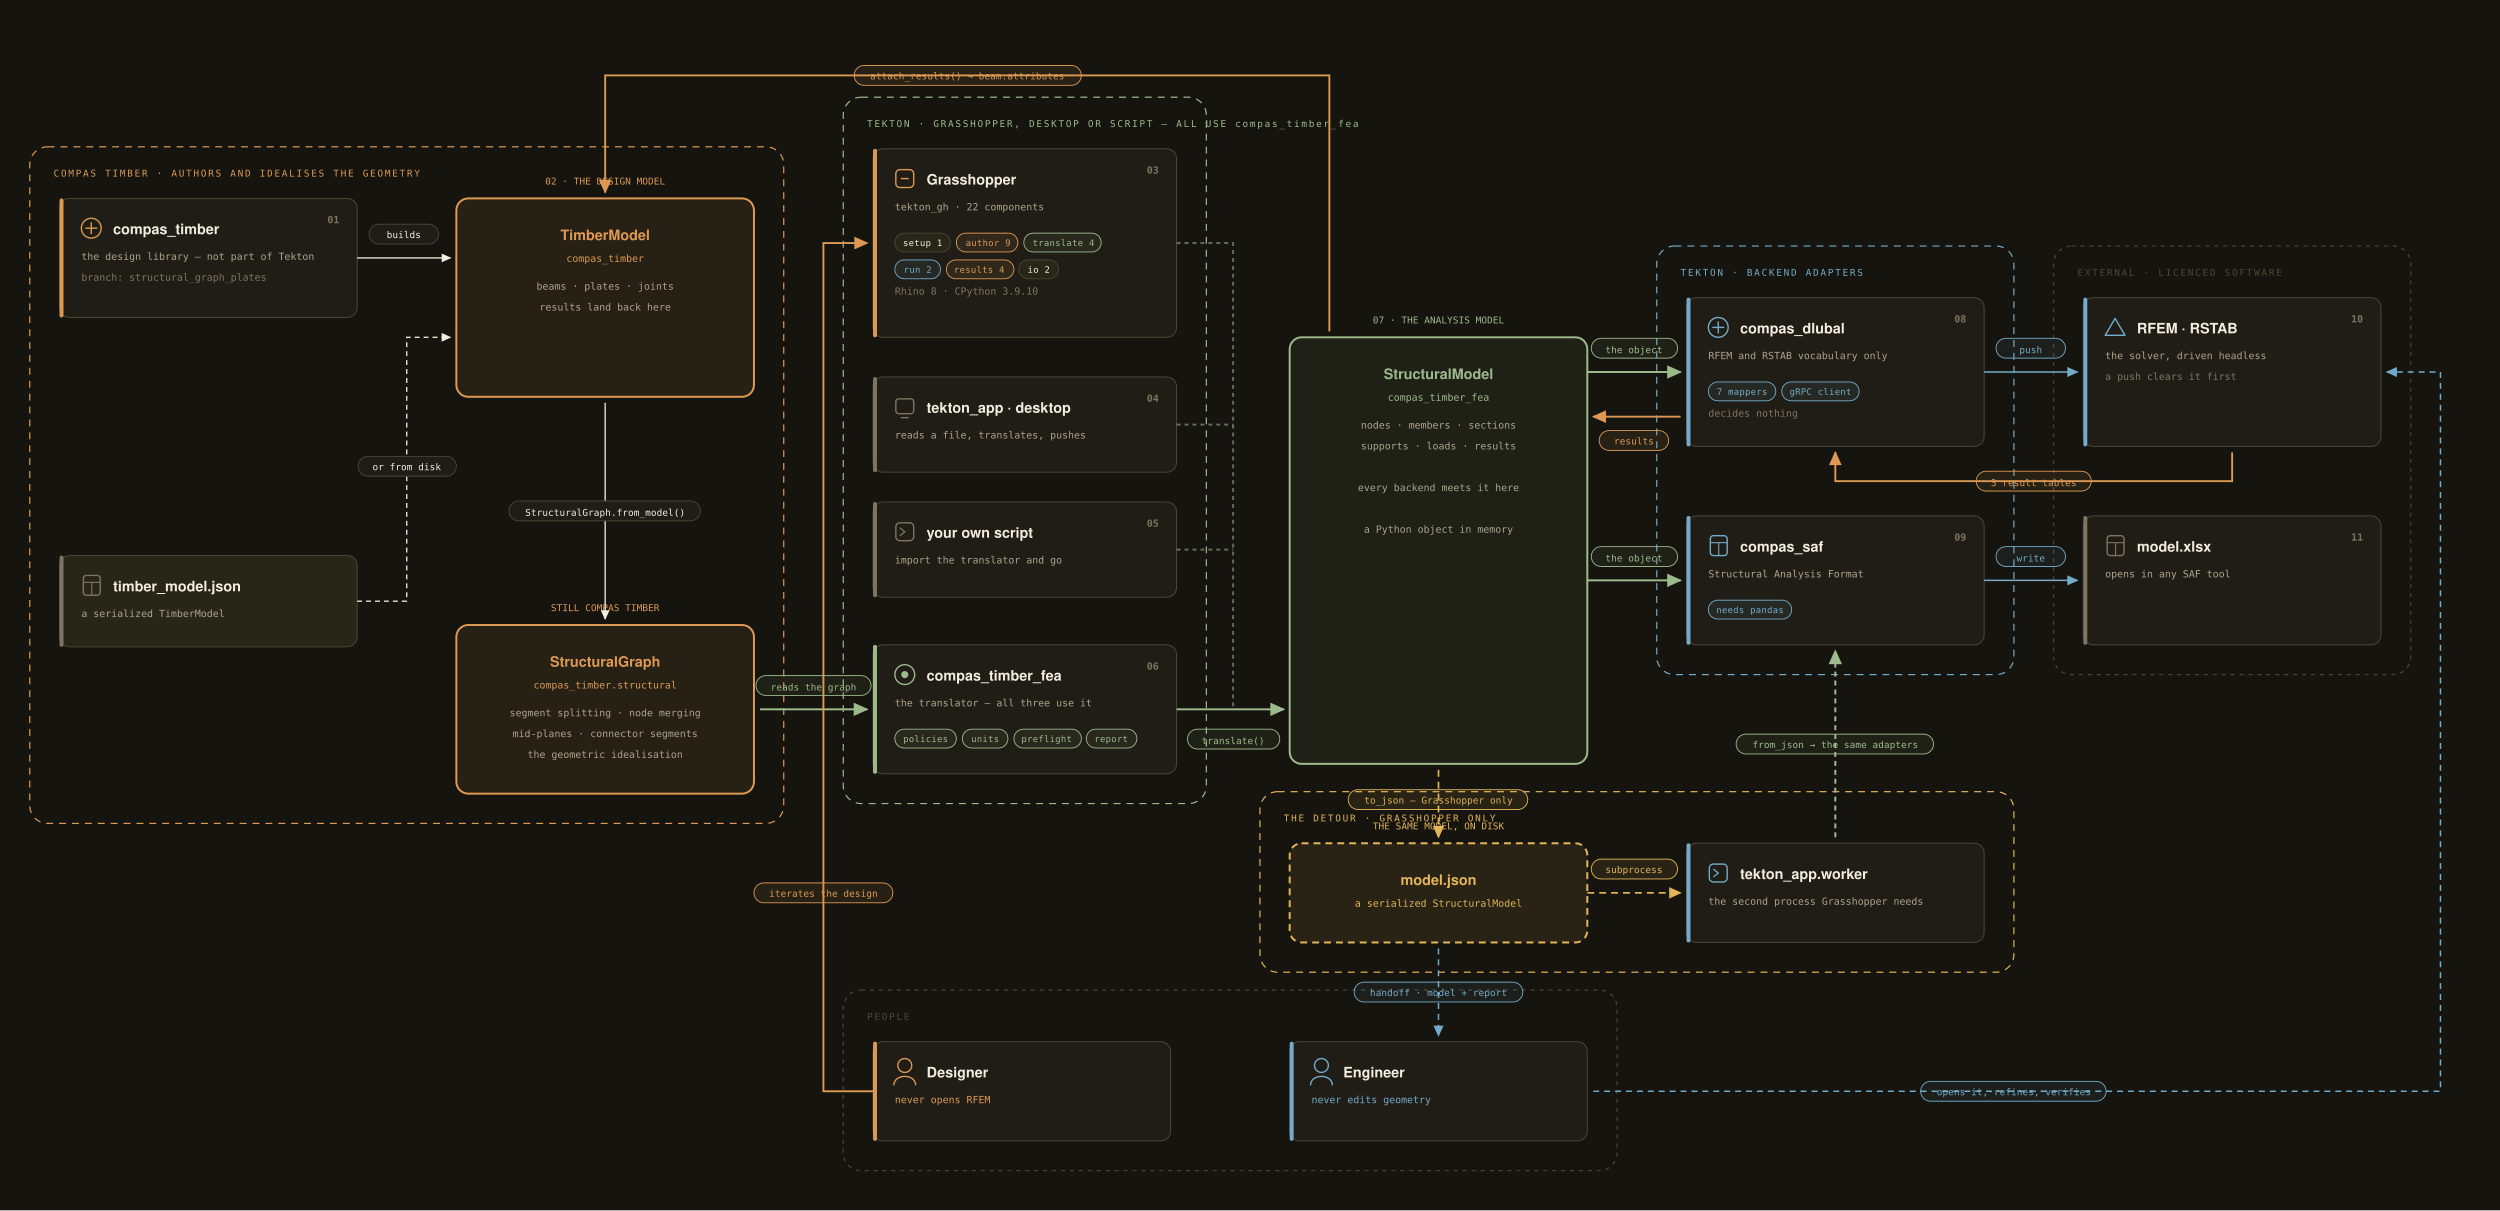
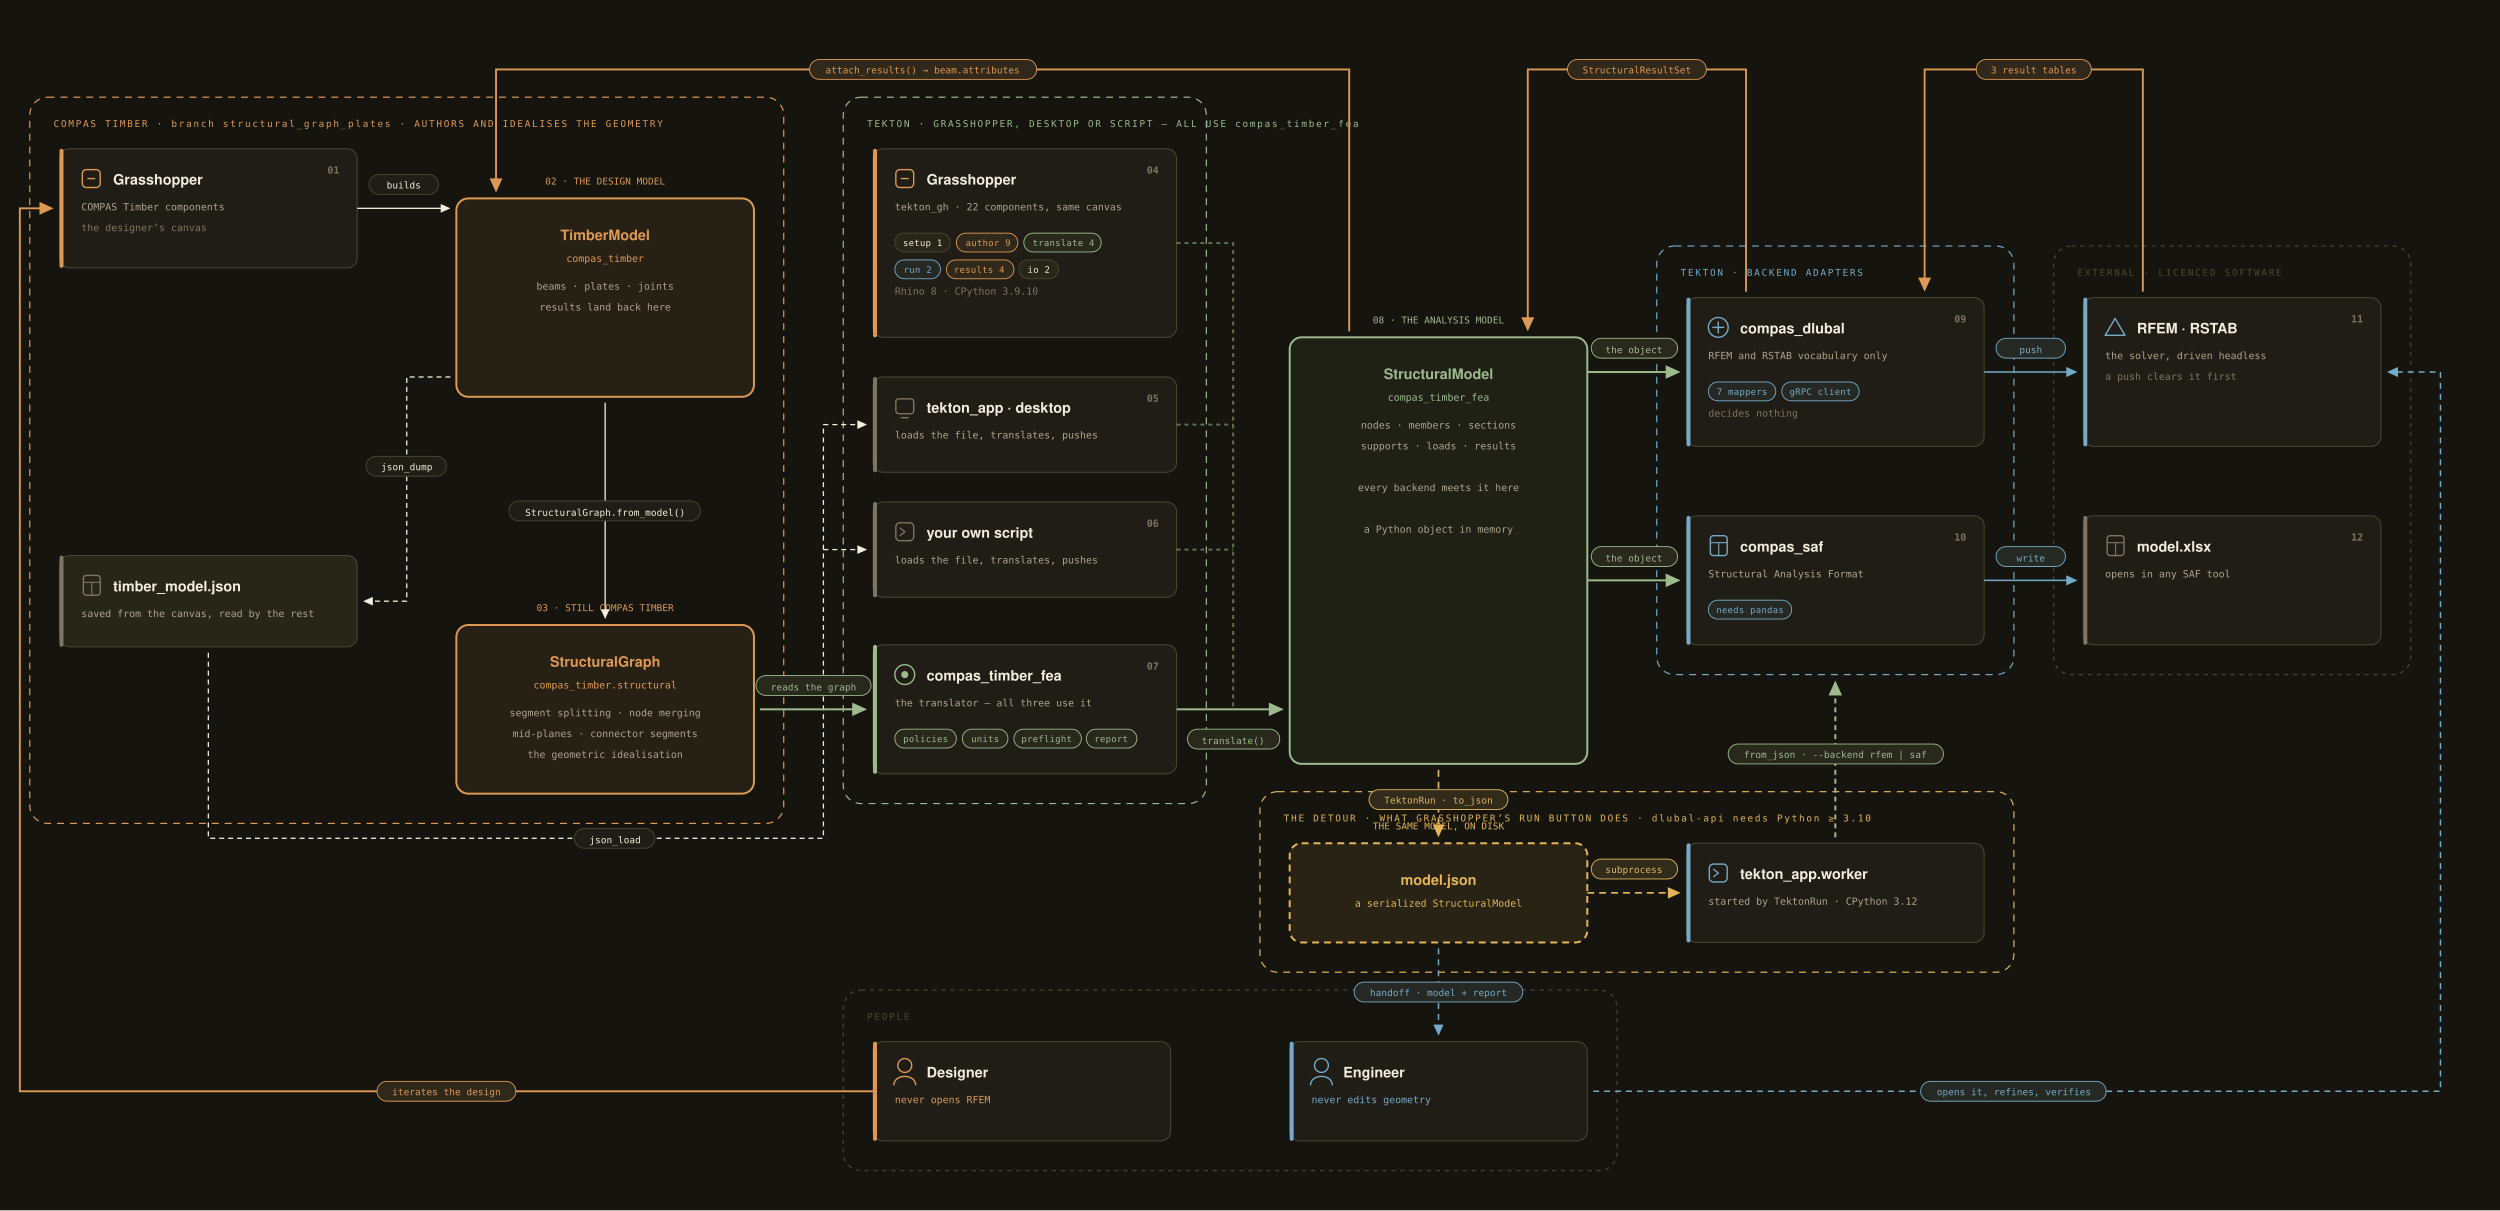
<svg xmlns="http://www.w3.org/2000/svg" viewBox="0 0 2520 1220" role="img" aria-label="Tekton system map. COMPAS Timber authors the TimberModel and builds the StructuralGraph that idealises the geometry; neither is part of Tekton. Tekton reads that graph and translates it into the neutral StructuralModel, driven identically from Grasshopper, the desktop application or a plain script. From there the model object reaches the Dlubal and SAF adapters directly; only Grasshopper serializes it to JSON so a worker subprocess can call the same adapters. Results return to the neutral model and are attached onto the beams." fill="#f2eddf">
-   <defs>
-     <marker id="m-ink" viewBox="0 0 10 9" refX="9" refY="4.5" markerWidth="7.5" markerHeight="7" orient="auto">
-       <path d="M0,0 L10,4.5 L0,9 Z" fill="#f2eddf" />
-     </marker>
-     <marker id="m-tim" viewBox="0 0 10 9" refX="9" refY="4.5" markerWidth="7.5" markerHeight="7" orient="auto">
-       <path d="M0,0 L10,4.5 L0,9 Z" fill="#dd9954" />
-     </marker>
-     <marker id="m-amb" viewBox="0 0 10 9" refX="9" refY="4.5" markerWidth="7.5" markerHeight="7" orient="auto">
-       <path d="M0,0 L10,4.5 L0,9 Z" fill="#e3b458" />
-     </marker>
-     <marker id="m-ste" viewBox="0 0 10 9" refX="9" refY="4.5" markerWidth="7.5" markerHeight="7" orient="auto">
-       <path d="M0,0 L10,4.5 L0,9 Z" fill="#74abca" />
-     </marker>
-     <marker id="m-sag" viewBox="0 0 10 9" refX="9" refY="4.5" markerWidth="7.5" markerHeight="7" orient="auto">
-       <path d="M0,0 L10,4.5 L0,9 Z" fill="#9dba8d" />
-     </marker>
-   </defs>
  <rect x="0" y="0" width="2520" height="1220" fill="#15140e" />
-   <rect x="30" y="148" width="760" height="682" rx="18" fill="none" stroke="#dd9954" stroke-width="1.2" stroke-dasharray="7 6" />
-   <text font-family="IBM Plex Mono, Menlo, monospace" font-size="9.5" letter-spacing="1.7" fill="#dd9954" x="54" y="178">COMPAS TIMBER · AUTHORS AND IDEALISES THE GEOMETRY</text>
+   <rect x="30" y="98" width="760" height="732" rx="18" fill="none" stroke="#dd9954" stroke-width="1.2" stroke-dasharray="7 6" />
+   <text font-family="IBM Plex Mono, Menlo, monospace" font-size="9.5" letter-spacing="1.7" fill="#dd9954" x="54" y="128">COMPAS TIMBER · branch structural_graph_plates · AUTHORS AND IDEALISES THE GEOMETRY</text>
  <rect x="850" y="98" width="366" height="712" rx="18" fill="none" stroke="#9dba8d" stroke-width="1.2" stroke-dasharray="7 6" />
  <text font-family="IBM Plex Mono, Menlo, monospace" font-size="9.5" letter-spacing="1.7" fill="#9dba8d" x="874" y="128">TEKTON · GRASSHOPPER, DESKTOP OR SCRIPT — ALL USE compas_timber_fea</text>
  <rect x="1670" y="248" width="360" height="432" rx="18" fill="none" stroke="#74abca" stroke-width="1.2" stroke-dasharray="7 6" />
  <text font-family="IBM Plex Mono, Menlo, monospace" font-size="9.5" letter-spacing="1.7" fill="#74abca" x="1694" y="278">TEKTON · BACKEND ADAPTERS</text>
  <rect x="1270" y="798" width="760" height="182" rx="18" fill="none" stroke="#e3b458" stroke-width="1.2" stroke-dasharray="7 6" />
-   <text font-family="IBM Plex Mono, Menlo, monospace" font-size="9.5" letter-spacing="1.7" fill="#e3b458" x="1294" y="828">THE DETOUR · GRASSHOPPER ONLY</text>
+   <text font-family="IBM Plex Mono, Menlo, monospace" font-size="9.5" letter-spacing="1.7" fill="#e3b458" x="1294" y="828">THE DETOUR · WHAT GRASSHOPPER’S RUN BUTTON DOES · dlubal-api needs Python ≥ 3.10</text>
  <rect x="2070" y="248" width="360" height="432" rx="18" fill="none" stroke="#4b4634" stroke-width="1.2" stroke-dasharray="4 5" />
  <text font-family="IBM Plex Mono, Menlo, monospace" font-size="9.5" letter-spacing="1.7" fill="#4b4634" x="2094" y="278">EXTERNAL · LICENCED SOFTWARE</text>
  <rect x="850" y="998" width="780" height="182" rx="18" fill="none" stroke="#4b4634" stroke-width="1.2" stroke-dasharray="4 5" />
  <text font-family="IBM Plex Mono, Menlo, monospace" font-size="9.5" letter-spacing="1.7" fill="#4b4634" x="874" y="1028">PEOPLE</text>
  <g>
    <rect x="460" y="200" width="300" height="200" rx="12" fill="#dd995418" stroke="#dd9954" stroke-width="2" />
    <text font-family="IBM Plex Mono, Menlo, monospace" font-size="9.5" letter-spacing=".04" x="610" y="186" text-anchor="middle" fill="#dd9954">02 · THE DESIGN MODEL</text>
    <text font-family="Public Sans, Helvetica, Arial, sans-serif" font-size="14.5" font-weight="700" x="610" y="242" text-anchor="middle" fill="#dd9954">TimberModel</text>
    <text font-family="IBM Plex Mono, Menlo, monospace" font-size="10" fill="#dd9954" x="610" y="264" text-anchor="middle">compas_timber</text>
    <text font-family="IBM Plex Mono, Menlo, monospace" font-size="10" fill="#ada48d" x="610" y="292" text-anchor="middle">beams · plates · joints</text>
    <text font-family="IBM Plex Mono, Menlo, monospace" font-size="10" fill="#ada48d" x="610" y="313" text-anchor="middle">results land back here</text>
  </g>
  <g>
    <rect x="460" y="630" width="300" height="170" rx="12" fill="#dd995418" stroke="#dd9954" stroke-width="2" />
-     <text font-family="IBM Plex Mono, Menlo, monospace" font-size="9.5" letter-spacing=".04" x="610" y="616" text-anchor="middle" fill="#dd9954">STILL COMPAS TIMBER</text>
+     <text font-family="IBM Plex Mono, Menlo, monospace" font-size="9.5" letter-spacing=".04" x="610" y="616" text-anchor="middle" fill="#dd9954">03 · STILL COMPAS TIMBER</text>
    <text font-family="Public Sans, Helvetica, Arial, sans-serif" font-size="14.5" font-weight="700" x="610" y="672" text-anchor="middle" fill="#dd9954">StructuralGraph</text>
    <text font-family="IBM Plex Mono, Menlo, monospace" font-size="10" fill="#dd9954" x="610" y="694" text-anchor="middle">compas_timber.structural</text>
    <text font-family="IBM Plex Mono, Menlo, monospace" font-size="10" fill="#ada48d" x="610" y="722" text-anchor="middle">segment splitting · node merging</text>
    <text font-family="IBM Plex Mono, Menlo, monospace" font-size="10" fill="#ada48d" x="610" y="743" text-anchor="middle">mid-planes · connector segments</text>
    <text font-family="IBM Plex Mono, Menlo, monospace" font-size="10" fill="#ada48d" x="610" y="764" text-anchor="middle">the geometric idealisation</text>
  </g>
  <g>
    <rect x="1300" y="340" width="300" height="430" rx="12" fill="#9dba8d12" stroke="#9dba8d" stroke-width="2" />
-     <text font-family="IBM Plex Mono, Menlo, monospace" font-size="9.5" letter-spacing=".04" x="1450" y="326" text-anchor="middle" fill="#9dba8d">07 · THE ANALYSIS MODEL</text>
+     <text font-family="IBM Plex Mono, Menlo, monospace" font-size="9.5" letter-spacing=".04" x="1450" y="326" text-anchor="middle" fill="#9dba8d">08 · THE ANALYSIS MODEL</text>
    <text font-family="Public Sans, Helvetica, Arial, sans-serif" font-size="14.5" font-weight="700" x="1450" y="382" text-anchor="middle" fill="#9dba8d">StructuralModel</text>
    <text font-family="IBM Plex Mono, Menlo, monospace" font-size="10" fill="#9dba8d" x="1450" y="404" text-anchor="middle">compas_timber_fea</text>
    <text font-family="IBM Plex Mono, Menlo, monospace" font-size="10" fill="#ada48d" x="1450" y="432" text-anchor="middle">nodes · members · sections</text>
    <text font-family="IBM Plex Mono, Menlo, monospace" font-size="10" fill="#ada48d" x="1450" y="453" text-anchor="middle">supports · loads · results</text>
    <text font-family="IBM Plex Mono, Menlo, monospace" font-size="10" fill="#ada48d" x="1450" y="474" text-anchor="middle" />
    <text font-family="IBM Plex Mono, Menlo, monospace" font-size="10" fill="#ada48d" x="1450" y="495" text-anchor="middle">every backend meets it here</text>
    <text font-family="IBM Plex Mono, Menlo, monospace" font-size="10" fill="#ada48d" x="1450" y="516" text-anchor="middle" />
    <text font-family="IBM Plex Mono, Menlo, monospace" font-size="10" fill="#ada48d" x="1450" y="537" text-anchor="middle">a Python object in memory</text>
  </g>
  <g>
    <rect x="1300" y="850" width="300" height="100" rx="12" fill="#e3b45818" stroke="#e3b458" stroke-width="2" stroke-dasharray="7 5" />
    <text font-family="IBM Plex Mono, Menlo, monospace" font-size="9.5" letter-spacing=".04" x="1450" y="836" text-anchor="middle" fill="#e3b458">THE SAME MODEL, ON DISK</text>
    <text font-family="Public Sans, Helvetica, Arial, sans-serif" font-size="14.5" font-weight="700" x="1450" y="892" text-anchor="middle" fill="#e3b458">model.json</text>
    <text font-family="IBM Plex Mono, Menlo, monospace" font-size="10" fill="#e3b458" x="1450" y="914" text-anchor="middle">a serialized StructuralModel</text>
  </g>
  <g>
-     <rect x="60" y="200" width="300" height="120" rx="10" fill="#1f1d16" stroke="#4b4634" stroke-width="1" />
-     <rect x="60" y="200" width="4" height="120" rx="2" fill="#dd9954" />
-     <circle cx="92" cy="230" r="10" fill="none" stroke="#dd9954" stroke-width="1.4" />
-     <path d="M86 230 L98 230 M92 224 L92 236" stroke="#dd9954" stroke-width="1.4" />
-     <text font-family="Public Sans, Helvetica, Arial, sans-serif" font-size="14.5" font-weight="700" x="114" y="236">compas_timber</text>
-     <text font-family="IBM Plex Mono, Menlo, monospace" font-size="10" font-weight="600" fill="#7d7561" x="342" y="225" text-anchor="end">01</text>
-     <text font-family="IBM Plex Mono, Menlo, monospace" font-size="10" fill="#ada48d" x="82" y="262">the design library — not part of Tekton</text>
-     <text font-family="IBM Plex Mono, Menlo, monospace" font-size="10" fill="#7d7561" x="82" y="283">branch: structural_graph_plates</text>
+     <rect x="60" y="150" width="300" height="120" rx="10" fill="#1f1d16" stroke="#4b4634" stroke-width="1" />
+     <rect x="60" y="150" width="4" height="120" rx="2" fill="#dd9954" />
+     <rect x="83" y="171" width="18" height="18" rx="4" fill="none" stroke="#dd9954" stroke-width="1.4" />
+     <path d="M88 180 L96 180" stroke="#dd9954" stroke-width="1.4" />
+     <text font-family="Public Sans, Helvetica, Arial, sans-serif" font-size="14.5" font-weight="700" x="114" y="186">Grasshopper</text>
+     <text font-family="IBM Plex Mono, Menlo, monospace" font-size="10" font-weight="600" fill="#7d7561" x="342" y="175" text-anchor="end">01</text>
+     <text font-family="IBM Plex Mono, Menlo, monospace" font-size="10" fill="#ada48d" x="82" y="212">COMPAS Timber components</text>
+     <text font-family="IBM Plex Mono, Menlo, monospace" font-size="10" fill="#7d7561" x="82" y="233">the designer’s canvas</text>
  </g>
  <g>
    <rect x="60" y="560" width="300" height="92" rx="10" fill="#282619" stroke="#4b4634" stroke-width="1" />
    <rect x="60" y="560" width="4" height="92" rx="2" fill="#7d7561" />
    <rect x="84" y="580" width="17" height="20" rx="3" fill="none" stroke="#7d7561" stroke-width="1.4" />
    <path d="M84 587 L101 587 M92.5 587 L92.5 600" stroke="#7d7561" stroke-width="1.1" />
    <text font-family="Public Sans, Helvetica, Arial, sans-serif" font-size="14.5" font-weight="700" x="114" y="596">timber_model.json</text>
-     <text font-family="IBM Plex Mono, Menlo, monospace" font-size="10" fill="#ada48d" x="82" y="622">a serialized TimberModel</text>
+     <text font-family="IBM Plex Mono, Menlo, monospace" font-size="10" fill="#ada48d" x="82" y="622">saved from the canvas, read by the rest</text>
  </g>
  <g>
    <rect x="880" y="150" width="306" height="190" rx="10" fill="#1f1d16" stroke="#4b4634" stroke-width="1" />
    <rect x="880" y="150" width="4" height="190" rx="2" fill="#dd9954" />
    <rect x="903" y="171" width="18" height="18" rx="4" fill="none" stroke="#dd9954" stroke-width="1.4" />
    <path d="M908 180 L916 180" stroke="#dd9954" stroke-width="1.4" />
    <text font-family="Public Sans, Helvetica, Arial, sans-serif" font-size="14.5" font-weight="700" x="934" y="186">Grasshopper</text>
-     <text font-family="IBM Plex Mono, Menlo, monospace" font-size="10" font-weight="600" fill="#7d7561" x="1168" y="175" text-anchor="end">03</text>
-     <text font-family="IBM Plex Mono, Menlo, monospace" font-size="10" fill="#ada48d" x="902" y="212">tekton_gh · 22 components</text>
+     <text font-family="IBM Plex Mono, Menlo, monospace" font-size="10" font-weight="600" fill="#7d7561" x="1168" y="175" text-anchor="end">04</text>
+     <text font-family="IBM Plex Mono, Menlo, monospace" font-size="10" fill="#ada48d" x="902" y="212">tekton_gh · 22 components, same canvas</text>
+     <rect x="902" y="235" width="56" height="19" rx="9.5" fill="#1f1d16" />
    <rect x="902" y="235" width="56" height="19" rx="9.5" fill="#282619" stroke="#4b4634" stroke-width=".9" />
    <text font-family="IBM Plex Mono, Menlo, monospace" font-size="9" letter-spacing=".27" x="930" y="248" text-anchor="middle" fill="#f2eddf">setup 1</text>
+     <rect x="964" y="235" width="62" height="19" rx="9.5" fill="#1f1d16" />
    <rect x="964" y="235" width="62" height="19" rx="9.5" fill="#dd995418" stroke="#dd9954" stroke-width=".9" />
    <text font-family="IBM Plex Mono, Menlo, monospace" font-size="9" letter-spacing=".27" x="996" y="248" text-anchor="middle" fill="#dd9954">author 9</text>
+     <rect x="1032" y="235" width="78" height="19" rx="9.5" fill="#1f1d16" />
    <rect x="1032" y="235" width="78" height="19" rx="9.5" fill="#9dba8d12" stroke="#9dba8d" stroke-width=".9" />
    <text font-family="IBM Plex Mono, Menlo, monospace" font-size="9" letter-spacing=".27" x="1072" y="248" text-anchor="middle" fill="#9dba8d">translate 4</text>
+     <rect x="902" y="262" width="46" height="19" rx="9.5" fill="#1f1d16" />
    <rect x="902" y="262" width="46" height="19" rx="9.5" fill="#74abca14" stroke="#74abca" stroke-width=".9" />
    <text font-family="IBM Plex Mono, Menlo, monospace" font-size="9" letter-spacing=".27" x="925" y="275" text-anchor="middle" fill="#74abca">run 2</text>
+     <rect x="954" y="262" width="68" height="19" rx="9.5" fill="#1f1d16" />
    <rect x="954" y="262" width="68" height="19" rx="9.5" fill="#dd995418" stroke="#dd9954" stroke-width=".9" />
    <text font-family="IBM Plex Mono, Menlo, monospace" font-size="9" letter-spacing=".27" x="987" y="275" text-anchor="middle" fill="#dd9954">results 4</text>
+     <rect x="1027" y="262" width="40" height="19" rx="9.5" fill="#1f1d16" />
    <rect x="1027" y="262" width="40" height="19" rx="9.5" fill="#282619" stroke="#4b4634" stroke-width=".9" />
    <text font-family="IBM Plex Mono, Menlo, monospace" font-size="9" letter-spacing=".27" x="1047" y="275" text-anchor="middle" fill="#f2eddf">io 2</text>
    <text font-family="IBM Plex Mono, Menlo, monospace" font-size="10" fill="#7d7561" x="902" y="297">Rhino 8 · CPython 3.9.10</text>
  </g>
  <g>
    <rect x="880" y="380" width="306" height="96" rx="10" fill="#1f1d16" stroke="#4b4634" stroke-width="1" />
    <rect x="880" y="380" width="4" height="96" rx="2" fill="#7d7561" />
    <rect x="903" y="402" width="18" height="15" rx="3" fill="none" stroke="#7d7561" stroke-width="1.4" />
    <path d="M908 421 L916 421" stroke="#7d7561" stroke-width="1.4" />
    <text font-family="Public Sans, Helvetica, Arial, sans-serif" font-size="14.5" font-weight="700" x="934" y="416">tekton_app · desktop</text>
-     <text font-family="IBM Plex Mono, Menlo, monospace" font-size="10" font-weight="600" fill="#7d7561" x="1168" y="405" text-anchor="end">04</text>
-     <text font-family="IBM Plex Mono, Menlo, monospace" font-size="10" fill="#ada48d" x="902" y="442">reads a file, translates, pushes</text>
+     <text font-family="IBM Plex Mono, Menlo, monospace" font-size="10" font-weight="600" fill="#7d7561" x="1168" y="405" text-anchor="end">05</text>
+     <text font-family="IBM Plex Mono, Menlo, monospace" font-size="10" fill="#ada48d" x="902" y="442">loads the file, translates, pushes</text>
  </g>
  <g>
    <rect x="880" y="506" width="306" height="96" rx="10" fill="#1f1d16" stroke="#4b4634" stroke-width="1" />
    <rect x="880" y="506" width="4" height="96" rx="2" fill="#7d7561" />
    <rect x="903" y="527" width="18" height="18" rx="4" fill="none" stroke="#7d7561" stroke-width="1.4" />
    <path d="M907 532 L912 536 L907 540" fill="none" stroke="#7d7561" stroke-width="1.3" />
    <text font-family="Public Sans, Helvetica, Arial, sans-serif" font-size="14.5" font-weight="700" x="934" y="542">your own script</text>
-     <text font-family="IBM Plex Mono, Menlo, monospace" font-size="10" font-weight="600" fill="#7d7561" x="1168" y="531" text-anchor="end">05</text>
-     <text font-family="IBM Plex Mono, Menlo, monospace" font-size="10" fill="#ada48d" x="902" y="568">import the translator and go</text>
+     <text font-family="IBM Plex Mono, Menlo, monospace" font-size="10" font-weight="600" fill="#7d7561" x="1168" y="531" text-anchor="end">06</text>
+     <text font-family="IBM Plex Mono, Menlo, monospace" font-size="10" fill="#ada48d" x="902" y="568">loads the file, translates, pushes</text>
  </g>
  <g>
    <rect x="880" y="650" width="306" height="130" rx="10" fill="#1f1d16" stroke="#4b4634" stroke-width="1" />
    <rect x="880" y="650" width="4" height="130" rx="2" fill="#9dba8d" />
    <circle cx="912" cy="680" r="10" fill="none" stroke="#9dba8d" stroke-width="1.4" />
    <circle cx="912" cy="680" r="3.6" fill="#9dba8d" />
    <text font-family="Public Sans, Helvetica, Arial, sans-serif" font-size="14.5" font-weight="700" x="934" y="686">compas_timber_fea</text>
-     <text font-family="IBM Plex Mono, Menlo, monospace" font-size="10" font-weight="600" fill="#7d7561" x="1168" y="675" text-anchor="end">06</text>
+     <text font-family="IBM Plex Mono, Menlo, monospace" font-size="10" font-weight="600" fill="#7d7561" x="1168" y="675" text-anchor="end">07</text>
    <text font-family="IBM Plex Mono, Menlo, monospace" font-size="10" fill="#ada48d" x="902" y="712">the translator — all three use it</text>
+     <rect x="902" y="735" width="62" height="19" rx="9.5" fill="#1f1d16" />
    <rect x="902" y="735" width="62" height="19" rx="9.5" fill="#9dba8d12" stroke="#9dba8d" stroke-width=".9" />
    <text font-family="IBM Plex Mono, Menlo, monospace" font-size="9" letter-spacing=".27" x="933" y="748" text-anchor="middle" fill="#9dba8d">policies</text>
+     <rect x="970" y="735" width="46" height="19" rx="9.5" fill="#1f1d16" />
    <rect x="970" y="735" width="46" height="19" rx="9.5" fill="#9dba8d12" stroke="#9dba8d" stroke-width=".9" />
    <text font-family="IBM Plex Mono, Menlo, monospace" font-size="9" letter-spacing=".27" x="993" y="748" text-anchor="middle" fill="#9dba8d">units</text>
+     <rect x="1022" y="735" width="68" height="19" rx="9.5" fill="#1f1d16" />
    <rect x="1022" y="735" width="68" height="19" rx="9.5" fill="#9dba8d12" stroke="#9dba8d" stroke-width=".9" />
    <text font-family="IBM Plex Mono, Menlo, monospace" font-size="9" letter-spacing=".27" x="1055" y="748" text-anchor="middle" fill="#9dba8d">preflight</text>
+     <rect x="1095" y="735" width="51" height="19" rx="9.5" fill="#1f1d16" />
    <rect x="1095" y="735" width="51" height="19" rx="9.5" fill="#9dba8d12" stroke="#9dba8d" stroke-width=".9" />
    <text font-family="IBM Plex Mono, Menlo, monospace" font-size="9" letter-spacing=".27" x="1120" y="748" text-anchor="middle" fill="#9dba8d">report</text>
  </g>
  <g>
    <rect x="1700" y="300" width="300" height="150" rx="10" fill="#1f1d16" stroke="#4b4634" stroke-width="1" />
    <rect x="1700" y="300" width="4" height="150" rx="2" fill="#74abca" />
    <circle cx="1732" cy="330" r="10" fill="none" stroke="#74abca" stroke-width="1.4" />
    <path d="M1726 330 L1738 330 M1732 324 L1732 336" stroke="#74abca" stroke-width="1.4" />
    <text font-family="Public Sans, Helvetica, Arial, sans-serif" font-size="14.5" font-weight="700" x="1754" y="336">compas_dlubal</text>
-     <text font-family="IBM Plex Mono, Menlo, monospace" font-size="10" font-weight="600" fill="#7d7561" x="1982" y="325" text-anchor="end">08</text>
+     <text font-family="IBM Plex Mono, Menlo, monospace" font-size="10" font-weight="600" fill="#7d7561" x="1982" y="325" text-anchor="end">09</text>
    <text font-family="IBM Plex Mono, Menlo, monospace" font-size="10" fill="#ada48d" x="1722" y="362">RFEM and RSTAB vocabulary only</text>
+     <rect x="1722" y="385" width="68" height="19" rx="9.5" fill="#1f1d16" />
    <rect x="1722" y="385" width="68" height="19" rx="9.5" fill="#74abca14" stroke="#74abca" stroke-width=".9" />
    <text font-family="IBM Plex Mono, Menlo, monospace" font-size="9" letter-spacing=".27" x="1756" y="398" text-anchor="middle" fill="#74abca">7 mappers</text>
+     <rect x="1796" y="385" width="78" height="19" rx="9.5" fill="#1f1d16" />
    <rect x="1796" y="385" width="78" height="19" rx="9.5" fill="#74abca14" stroke="#74abca" stroke-width=".9" />
    <text font-family="IBM Plex Mono, Menlo, monospace" font-size="9" letter-spacing=".27" x="1835" y="398" text-anchor="middle" fill="#74abca">gRPC client</text>
    <text font-family="IBM Plex Mono, Menlo, monospace" font-size="10" fill="#7d7561" x="1722" y="420">decides nothing</text>
  </g>
  <g>
    <rect x="1700" y="520" width="300" height="130" rx="10" fill="#1f1d16" stroke="#4b4634" stroke-width="1" />
    <rect x="1700" y="520" width="4" height="130" rx="2" fill="#74abca" />
    <rect x="1724" y="540" width="17" height="20" rx="3" fill="none" stroke="#74abca" stroke-width="1.4" />
    <path d="M1724 547 L1741 547 M1732.5 547 L1732.5 560" stroke="#74abca" stroke-width="1.1" />
    <text font-family="Public Sans, Helvetica, Arial, sans-serif" font-size="14.5" font-weight="700" x="1754" y="556">compas_saf</text>
-     <text font-family="IBM Plex Mono, Menlo, monospace" font-size="10" font-weight="600" fill="#7d7561" x="1982" y="545" text-anchor="end">09</text>
+     <text font-family="IBM Plex Mono, Menlo, monospace" font-size="10" font-weight="600" fill="#7d7561" x="1982" y="545" text-anchor="end">10</text>
    <text font-family="IBM Plex Mono, Menlo, monospace" font-size="10" fill="#ada48d" x="1722" y="582">Structural Analysis Format</text>
+     <rect x="1722" y="605" width="84" height="19" rx="9.5" fill="#1f1d16" />
    <rect x="1722" y="605" width="84" height="19" rx="9.5" fill="#74abca14" stroke="#74abca" stroke-width=".9" />
    <text font-family="IBM Plex Mono, Menlo, monospace" font-size="9" letter-spacing=".27" x="1764" y="618" text-anchor="middle" fill="#74abca">needs pandas</text>
  </g>
  <g>
    <rect x="2100" y="300" width="300" height="150" rx="10" fill="#1f1d16" stroke="#4b4634" stroke-width="1" />
    <rect x="2100" y="300" width="4" height="150" rx="2" fill="#74abca" />
    <path d="M2122 338 L2132 321 L2142 338 Z" fill="none" stroke="#74abca" stroke-width="1.4" stroke-linejoin="round" />
    <text font-family="Public Sans, Helvetica, Arial, sans-serif" font-size="14.5" font-weight="700" x="2154" y="336">RFEM · RSTAB</text>
-     <text font-family="IBM Plex Mono, Menlo, monospace" font-size="10" font-weight="600" fill="#7d7561" x="2382" y="325" text-anchor="end">10</text>
+     <text font-family="IBM Plex Mono, Menlo, monospace" font-size="10" font-weight="600" fill="#7d7561" x="2382" y="325" text-anchor="end">11</text>
    <text font-family="IBM Plex Mono, Menlo, monospace" font-size="10" fill="#ada48d" x="2122" y="362">the solver, driven headless</text>
    <text font-family="IBM Plex Mono, Menlo, monospace" font-size="10" fill="#7d7561" x="2122" y="383">a push clears it first</text>
  </g>
  <g>
    <rect x="2100" y="520" width="300" height="130" rx="10" fill="#1f1d16" stroke="#4b4634" stroke-width="1" />
    <rect x="2100" y="520" width="4" height="130" rx="2" fill="#7d7561" />
    <rect x="2124" y="540" width="17" height="20" rx="3" fill="none" stroke="#7d7561" stroke-width="1.4" />
    <path d="M2124 547 L2141 547 M2132.5 547 L2132.5 560" stroke="#7d7561" stroke-width="1.1" />
    <text font-family="Public Sans, Helvetica, Arial, sans-serif" font-size="14.5" font-weight="700" x="2154" y="556">model.xlsx</text>
-     <text font-family="IBM Plex Mono, Menlo, monospace" font-size="10" font-weight="600" fill="#7d7561" x="2382" y="545" text-anchor="end">11</text>
+     <text font-family="IBM Plex Mono, Menlo, monospace" font-size="10" font-weight="600" fill="#7d7561" x="2382" y="545" text-anchor="end">12</text>
    <text font-family="IBM Plex Mono, Menlo, monospace" font-size="10" fill="#ada48d" x="2122" y="582">opens in any SAF tool</text>
  </g>
  <g>
    <rect x="1700" y="850" width="300" height="100" rx="10" fill="#1f1d16" stroke="#4b4634" stroke-width="1" />
    <rect x="1700" y="850" width="4" height="100" rx="2" fill="#74abca" />
    <rect x="1723" y="871" width="18" height="18" rx="4" fill="none" stroke="#74abca" stroke-width="1.4" />
    <path d="M1727 876 L1732 880 L1727 884" fill="none" stroke="#74abca" stroke-width="1.3" />
    <text font-family="Public Sans, Helvetica, Arial, sans-serif" font-size="14.5" font-weight="700" x="1754" y="886">tekton_app.worker</text>
-     <text font-family="IBM Plex Mono, Menlo, monospace" font-size="10" fill="#ada48d" x="1722" y="912">the second process Grasshopper needs</text>
+     <text font-family="IBM Plex Mono, Menlo, monospace" font-size="10" fill="#ada48d" x="1722" y="912">started by TektonRun · CPython 3.12</text>
  </g>
  <g>
    <rect x="880" y="1050" width="300" height="100" rx="10" fill="#1f1d16" stroke="#4b4634" stroke-width="1" />
    <rect x="880" y="1050" width="4" height="100" rx="2" fill="#dd9954" />
    <circle cx="912" cy="1074" r="7" fill="none" stroke="#dd9954" stroke-width="1.4" />
    <path d="M901 1094 C901 1082, 923 1082, 923 1094" fill="none" stroke="#dd9954" stroke-width="1.4" />
    <text font-family="Public Sans, Helvetica, Arial, sans-serif" font-size="14.5" font-weight="700" x="934" y="1086">Designer</text>
    <text font-family="IBM Plex Mono, Menlo, monospace" font-size="10" fill="#dd9954" x="902" y="1112">never opens RFEM</text>
  </g>
  <g>
    <rect x="1300" y="1050" width="300" height="100" rx="10" fill="#1f1d16" stroke="#4b4634" stroke-width="1" />
    <rect x="1300" y="1050" width="4" height="100" rx="2" fill="#74abca" />
    <circle cx="1332" cy="1074" r="7" fill="none" stroke="#74abca" stroke-width="1.4" />
    <path d="M1321 1094 C1321 1082, 1343 1082, 1343 1094" fill="none" stroke="#74abca" stroke-width="1.4" />
    <text font-family="Public Sans, Helvetica, Arial, sans-serif" font-size="14.5" font-weight="700" x="1354" y="1086">Engineer</text>
    <text font-family="IBM Plex Mono, Menlo, monospace" font-size="10" fill="#74abca" x="1322" y="1112">never edits geometry</text>
  </g>
-   <g stroke="#f2eddf" stroke-width="1.3" fill="none" marker-end="url(#m-ink)">
-     <path d="M360 260 L454 260" />
-   </g>
-   <g stroke="#f2eddf" stroke-width="1.3" fill="none" marker-end="url(#m-ink)" stroke-dasharray="5 4">
-     <path d="M360 606 L410 606 L410 340 L454 340" />
-   </g>
-   <g stroke="#f2eddf" stroke-width="1.3" fill="none" marker-end="url(#m-ink)">
-     <path d="M610 406 L610 624" />
-   </g>
-   <g stroke="#9dba8d" stroke-width="2" fill="none" marker-end="url(#m-sag)">
-     <path d="M766 715 L874 715" />
-   </g>
+   <g stroke="#f2eddf" stroke-width="1.3" fill="none">
+     <path d="M360.0 210.0 L445.2 210.0" />
+   </g>
+   <polygon points="454.0,210.0 444.2,214.4 444.2,205.6" fill="#f2eddf" stroke="none" />
+   <g stroke="#f2eddf" stroke-width="1.3" fill="none" stroke-dasharray="5 4">
+     <path d="M454.0 380.0 L410.0 380.0 L410.0 606.0 L374.8 606.0" />
+   </g>
+   <polygon points="366.0,606.0 375.8,601.6 375.8,610.4" fill="#f2eddf" stroke="none" />
+   <g stroke="#f2eddf" stroke-width="1.3" fill="none">
+     <path d="M610.0 406.0 L610.0 615.2" />
+   </g>
+   <polygon points="610.0,624.0 605.6,614.2 614.4,614.2" fill="#f2eddf" stroke="none" />
+   <g stroke="#f2eddf" stroke-width="1.3" fill="none" stroke-dasharray="5 4">
+     <path d="M210.0 658.0 L210.0 845.0 L830.0 845.0 L830.0 554.0 L865.2 554.0" />
+   </g>
+   <polygon points="874.0,554.0 864.2,558.4 864.2,549.6" fill="#f2eddf" stroke="none" />
+   <g stroke="#f2eddf" stroke-width="1.3" fill="none" stroke-dasharray="5 4">
+     <path d="M830.0 554.0 L830.0 428.0 L865.2 428.0" />
+   </g>
+   <polygon points="874.0,428.0 864.2,432.4 864.2,423.6" fill="#f2eddf" stroke="none" />
+   <g stroke="#9dba8d" stroke-width="2" fill="none">
+     <path d="M766.0 715.0 L860.5 715.0" />
+   </g>
+   <polygon points="874.0,715.0 859.0,721.8 859.0,708.2" fill="#9dba8d" stroke="none" />
  <g stroke="#9dba8d" stroke-width="2" fill="none" stroke-dasharray="4 4" opacity=".55">
    <path d="M1186 245 L1243 245 L1243 715" />
  </g>
  <g stroke="#9dba8d" stroke-width="2" fill="none" stroke-dasharray="4 4" opacity=".55">
    <path d="M1186 428 L1243 428" />
  </g>
  <g stroke="#9dba8d" stroke-width="2" fill="none" stroke-dasharray="4 4" opacity=".55">
    <path d="M1186 554 L1243 554" />
  </g>
-   <g stroke="#9dba8d" stroke-width="2" fill="none" marker-end="url(#m-sag)">
-     <path d="M1186 715 L1294 715" />
-   </g>
-   <g stroke="#dd9954" stroke-width="1.9" fill="none" marker-end="url(#m-tim)">
-     <path d="M1340 334 L1340 76 L610 76 L610 194" />
-   </g>
-   <g stroke="#9dba8d" stroke-width="2" fill="none" marker-end="url(#m-sag)">
-     <path d="M1600 375 L1694 375" />
-   </g>
-   <g stroke="#dd9954" stroke-width="1.9" fill="none" marker-end="url(#m-tim)">
-     <path d="M1694 420 L1606 420" />
-   </g>
-   <g stroke="#9dba8d" stroke-width="2" fill="none" marker-end="url(#m-sag)">
-     <path d="M1600 585 L1694 585" />
-   </g>
-   <g stroke="#74abca" stroke-width="1.5" fill="none" marker-end="url(#m-ste)">
-     <path d="M2000 375 L2094 375" />
-   </g>
-   <g stroke="#74abca" stroke-width="1.5" fill="none" marker-end="url(#m-ste)">
-     <path d="M2000 585 L2094 585" />
-   </g>
-   <g stroke="#dd9954" stroke-width="1.9" fill="none" marker-end="url(#m-tim)">
-     <path d="M2250 456 L2250 485 L1850 485 L1850 456" />
-   </g>
-   <g stroke="#e3b458" stroke-width="1.7" fill="none" marker-end="url(#m-amb)" stroke-dasharray="7 5">
-     <path d="M1450 776 L1450 844" />
-   </g>
-   <g stroke="#e3b458" stroke-width="1.7" fill="none" marker-end="url(#m-amb)" stroke-dasharray="7 5">
-     <path d="M1600 900 L1694 900" />
-   </g>
-   <g stroke="#9dba8d" stroke-width="2" fill="none" marker-end="url(#m-sag)" stroke-dasharray="5 4">
-     <path d="M1850 844 L1850 656" />
-   </g>
-   <g stroke="#dd9954" stroke-width="1.9" fill="none" marker-end="url(#m-tim)">
-     <path d="M880 1100 L830 1100 L830 245 L874 245" />
-   </g>
-   <g stroke="#74abca" stroke-width="1.5" fill="none" marker-end="url(#m-ste)" stroke-dasharray="6 5">
-     <path d="M1450 956 L1450 1044" />
-   </g>
-   <g stroke="#74abca" stroke-width="1.5" fill="none" marker-end="url(#m-ste)" stroke-dasharray="6 5">
-     <path d="M1606 1100 L2460 1100 L2460 375 L2406 375" />
-   </g>
-   <g>
-     <rect x="372" y="226" width="70" height="20" rx="10" fill="#1f1d16" stroke="#4b4634" stroke-width=".9" />
-     <text font-family="IBM Plex Mono, Menlo, monospace" font-size="9.5" letter-spacing=".04" x="407" y="240" text-anchor="middle" fill="#f2eddf">builds</text>
-   </g>
-   <g>
-     <rect x="361" y="460" width="99" height="20" rx="10" fill="#1f1d16" stroke="#4b4634" stroke-width=".9" />
-     <text font-family="IBM Plex Mono, Menlo, monospace" font-size="9.5" letter-spacing=".04" x="410" y="474" text-anchor="middle" fill="#f2eddf">or from disk</text>
-   </g>
-   <g>
+   <g stroke="#9dba8d" stroke-width="2" fill="none">
+     <path d="M1186.0 715.0 L1280.5 715.0" />
+   </g>
+   <polygon points="1294.0,715.0 1279.0,721.8 1279.0,708.2" fill="#9dba8d" stroke="none" />
+   <g stroke="#9dba8d" stroke-width="2" fill="none">
+     <path d="M1600.0 375.0 L1680.5 375.0" />
+   </g>
+   <polygon points="1694.0,375.0 1679.0,381.8 1679.0,368.2" fill="#9dba8d" stroke="none" />
+   <g stroke="#9dba8d" stroke-width="2" fill="none">
+     <path d="M1600.0 585.0 L1680.5 585.0" />
+   </g>
+   <polygon points="1694.0,585.0 1679.0,591.8 1679.0,578.2" fill="#9dba8d" stroke="none" />
+   <g stroke="#74abca" stroke-width="1.5" fill="none">
+     <path d="M2000.0 375.0 L2083.9 375.0" />
+   </g>
+   <polygon points="2094.0,375.0 2082.8,380.1 2082.8,369.9" fill="#74abca" stroke="none" />
+   <g stroke="#74abca" stroke-width="1.5" fill="none">
+     <path d="M2000.0 585.0 L2083.9 585.0" />
+   </g>
+   <polygon points="2094.0,585.0 2082.8,590.1 2082.8,579.9" fill="#74abca" stroke="none" />
+   <g stroke="#dd9954" stroke-width="1.9" fill="none">
+     <path d="M2160.0 294.0 L2160.0 70.0 L1940.0 70.0 L1940.0 281.2" />
+   </g>
+   <polygon points="1940.0,294.0 1933.5,279.8 1946.5,279.8" fill="#dd9954" stroke="none" />
+   <g stroke="#dd9954" stroke-width="1.9" fill="none">
+     <path d="M1760.0 294.0 L1760.0 70.0 L1540.0 70.0 L1540.0 321.2" />
+   </g>
+   <polygon points="1540.0,334.0 1533.5,319.8 1546.5,319.8" fill="#dd9954" stroke="none" />
+   <g stroke="#dd9954" stroke-width="1.9" fill="none">
+     <path d="M1360.0 334.0 L1360.0 70.0 L500.0 70.0 L500.0 181.2" />
+   </g>
+   <polygon points="500.0,194.0 493.5,179.8 506.5,179.8" fill="#dd9954" stroke="none" />
+   <g stroke="#e3b458" stroke-width="1.7" fill="none" stroke-dasharray="7 5">
+     <path d="M1450.0 776.0 L1450.0 832.5" />
+   </g>
+   <polygon points="1450.0,844.0 1444.2,831.2 1455.8,831.2" fill="#e3b458" stroke="none" />
+   <g stroke="#e3b458" stroke-width="1.7" fill="none" stroke-dasharray="7 5">
+     <path d="M1600.0 900.0 L1682.5 900.0" />
+   </g>
+   <polygon points="1694.0,900.0 1681.2,905.8 1681.2,894.2" fill="#e3b458" stroke="none" />
+   <g stroke="#9dba8d" stroke-width="2" fill="none" stroke-dasharray="5 4">
+     <path d="M1850.0 844.0 L1850.0 699.5" />
+   </g>
+   <polygon points="1850.0,686.0 1856.8,701.0 1843.2,701.0" fill="#9dba8d" stroke="none" />
+   <g stroke="#dd9954" stroke-width="1.9" fill="none">
+     <path d="M880.0 1100.0 L20.0 1100.0 L20.0 210.0 L41.2 210.0" />
+   </g>
+   <polygon points="54.0,210.0 39.8,216.5 39.8,203.5" fill="#dd9954" stroke="none" />
+   <g stroke="#74abca" stroke-width="1.5" fill="none" stroke-dasharray="6 5">
+     <path d="M1450.0 956.0 L1450.0 1033.9" />
+   </g>
+   <polygon points="1450.0,1044.0 1444.9,1032.8 1455.1,1032.8" fill="#74abca" stroke="none" />
+   <g stroke="#74abca" stroke-width="1.5" fill="none" stroke-dasharray="6 5">
+     <path d="M1606.0 1100.0 L2460.0 1100.0 L2460.0 375.0 L2416.1 375.0" />
+   </g>
+   <polygon points="2406.0,375.0 2417.2,369.9 2417.2,380.1" fill="#74abca" stroke="none" />
+   <g>
+     <rect x="372" y="176" width="70" height="20" rx="10" fill="#1f1d16" />
+     <rect x="372" y="176" width="70" height="20" rx="10" fill="#1f1d16" stroke="#4b4634" stroke-width=".9" />
+     <text font-family="IBM Plex Mono, Menlo, monospace" font-size="9.5" letter-spacing=".04" x="407" y="190" text-anchor="middle" fill="#f2eddf">builds</text>
+   </g>
+   <g>
+     <rect x="369" y="460" width="81" height="20" rx="10" fill="#1f1d16" />
+     <rect x="369" y="460" width="81" height="20" rx="10" fill="#1f1d16" stroke="#4b4634" stroke-width=".9" />
+     <text font-family="IBM Plex Mono, Menlo, monospace" font-size="9.5" letter-spacing=".04" x="410" y="474" text-anchor="middle" fill="#f2eddf">json_dump</text>
+   </g>
+   <g>
+     <rect x="513" y="505" width="193" height="20" rx="10" fill="#1f1d16" />
    <rect x="513" y="505" width="193" height="20" rx="10" fill="#1f1d16" stroke="#4b4634" stroke-width=".9" />
    <text font-family="IBM Plex Mono, Menlo, monospace" font-size="9.5" letter-spacing=".04" x="610" y="520" text-anchor="middle" fill="#f2eddf">StructuralGraph.from_model()</text>
  </g>
  <g>
+     <rect x="579" y="835" width="81" height="20" rx="10" fill="#1f1d16" />
+     <rect x="579" y="835" width="81" height="20" rx="10" fill="#1f1d16" stroke="#4b4634" stroke-width=".9" />
+     <text font-family="IBM Plex Mono, Menlo, monospace" font-size="9.5" letter-spacing=".04" x="620" y="850" text-anchor="middle" fill="#f2eddf">json_load</text>
+   </g>
+   <g>
+     <rect x="762" y="681" width="116" height="20" rx="10" fill="#1f1d16" />
    <rect x="762" y="681" width="116" height="20" rx="10" fill="#9dba8d12" stroke="#9dba8d" stroke-width=".9" />
    <text font-family="IBM Plex Mono, Menlo, monospace" font-size="9.5" letter-spacing=".04" x="820" y="696" text-anchor="middle" fill="#9dba8d">reads the graph</text>
  </g>
  <g>
+     <rect x="1197" y="735" width="93" height="20" rx="10" fill="#1f1d16" />
    <rect x="1197" y="735" width="93" height="20" rx="10" fill="#9dba8d12" stroke="#9dba8d" stroke-width=".9" />
    <text font-family="IBM Plex Mono, Menlo, monospace" font-size="9.5" letter-spacing=".04" x="1243" y="750" text-anchor="middle" fill="#9dba8d">translate()</text>
  </g>
  <g>
-     <rect x="861" y="66" width="229" height="20" rx="10" fill="#dd995418" stroke="#dd9954" stroke-width=".9" />
-     <text font-family="IBM Plex Mono, Menlo, monospace" font-size="9.5" letter-spacing=".04" x="975" y="80" text-anchor="middle" fill="#dd9954">attach_results() → beam.attributes</text>
-   </g>
-   <g>
+     <rect x="1604" y="341" width="87" height="20" rx="10" fill="#1f1d16" />
    <rect x="1604" y="341" width="87" height="20" rx="10" fill="#9dba8d12" stroke="#9dba8d" stroke-width=".9" />
    <text font-family="IBM Plex Mono, Menlo, monospace" font-size="9.5" letter-spacing=".04" x="1647" y="356" text-anchor="middle" fill="#9dba8d">the object</text>
  </g>
  <g>
-     <rect x="1612" y="434" width="70" height="20" rx="10" fill="#dd995418" stroke="#dd9954" stroke-width=".9" />
-     <text font-family="IBM Plex Mono, Menlo, monospace" font-size="9.5" letter-spacing=".04" x="1647" y="448" text-anchor="middle" fill="#dd9954">results</text>
-   </g>
-   <g>
+     <rect x="1604" y="551" width="87" height="20" rx="10" fill="#1f1d16" />
    <rect x="1604" y="551" width="87" height="20" rx="10" fill="#9dba8d12" stroke="#9dba8d" stroke-width=".9" />
    <text font-family="IBM Plex Mono, Menlo, monospace" font-size="9.5" letter-spacing=".04" x="1647" y="566" text-anchor="middle" fill="#9dba8d">the object</text>
  </g>
  <g>
+     <rect x="2012" y="341" width="70" height="20" rx="10" fill="#1f1d16" />
    <rect x="2012" y="341" width="70" height="20" rx="10" fill="#74abca14" stroke="#74abca" stroke-width=".9" />
    <text font-family="IBM Plex Mono, Menlo, monospace" font-size="9.5" letter-spacing=".04" x="2047" y="356" text-anchor="middle" fill="#74abca">push</text>
  </g>
  <g>
+     <rect x="2012" y="551" width="70" height="20" rx="10" fill="#1f1d16" />
    <rect x="2012" y="551" width="70" height="20" rx="10" fill="#74abca14" stroke="#74abca" stroke-width=".9" />
    <text font-family="IBM Plex Mono, Menlo, monospace" font-size="9.5" letter-spacing=".04" x="2047" y="566" text-anchor="middle" fill="#74abca">write</text>
  </g>
  <g>
-     <rect x="1992" y="475" width="116" height="20" rx="10" fill="#dd995418" stroke="#dd9954" stroke-width=".9" />
-     <text font-family="IBM Plex Mono, Menlo, monospace" font-size="9.5" letter-spacing=".04" x="2050" y="490" text-anchor="middle" fill="#dd9954">3 result tables</text>
-   </g>
-   <g>
-     <rect x="1359" y="796" width="181" height="20" rx="10" fill="#e3b45818" stroke="#e3b458" stroke-width=".9" />
-     <text font-family="IBM Plex Mono, Menlo, monospace" font-size="9.5" letter-spacing=".04" x="1450" y="810" text-anchor="middle" fill="#e3b458">to_json — Grasshopper only</text>
-   </g>
-   <g>
+     <rect x="1992" y="60" width="116" height="20" rx="10" fill="#1f1d16" />
+     <rect x="1992" y="60" width="116" height="20" rx="10" fill="#dd995418" stroke="#dd9954" stroke-width=".9" />
+     <text font-family="IBM Plex Mono, Menlo, monospace" font-size="9.5" letter-spacing=".04" x="2050" y="74" text-anchor="middle" fill="#dd9954">3 result tables</text>
+   </g>
+   <g>
+     <rect x="1580" y="60" width="140" height="20" rx="10" fill="#1f1d16" />
+     <rect x="1580" y="60" width="140" height="20" rx="10" fill="#dd995418" stroke="#dd9954" stroke-width=".9" />
+     <text font-family="IBM Plex Mono, Menlo, monospace" font-size="9.5" letter-spacing=".04" x="1650" y="74" text-anchor="middle" fill="#dd9954">StructuralResultSet</text>
+   </g>
+   <g>
+     <rect x="816" y="60" width="229" height="20" rx="10" fill="#1f1d16" />
+     <rect x="816" y="60" width="229" height="20" rx="10" fill="#dd995418" stroke="#dd9954" stroke-width=".9" />
+     <text font-family="IBM Plex Mono, Menlo, monospace" font-size="9.5" letter-spacing=".04" x="930" y="74" text-anchor="middle" fill="#dd9954">attach_results() → beam.attributes</text>
+   </g>
+   <g>
+     <rect x="1380" y="796" width="140" height="20" rx="10" fill="#1f1d16" />
+     <rect x="1380" y="796" width="140" height="20" rx="10" fill="#e3b45818" stroke="#e3b458" stroke-width=".9" />
+     <text font-family="IBM Plex Mono, Menlo, monospace" font-size="9.5" letter-spacing=".04" x="1450" y="810" text-anchor="middle" fill="#e3b458">TektonRun · to_json</text>
+   </g>
+   <g>
+     <rect x="1604" y="866" width="87" height="20" rx="10" fill="#1f1d16" />
    <rect x="1604" y="866" width="87" height="20" rx="10" fill="#e3b45818" stroke="#e3b458" stroke-width=".9" />
    <text font-family="IBM Plex Mono, Menlo, monospace" font-size="9.5" letter-spacing=".04" x="1647" y="880" text-anchor="middle" fill="#e3b458">subprocess</text>
  </g>
  <g>
-     <rect x="1750" y="740" width="199" height="20" rx="10" fill="#9dba8d12" stroke="#9dba8d" stroke-width=".9" />
-     <text font-family="IBM Plex Mono, Menlo, monospace" font-size="9.5" letter-spacing=".04" x="1850" y="754" text-anchor="middle" fill="#9dba8d">from_json → the same adapters</text>
-   </g>
-   <g>
-     <rect x="760" y="890" width="140" height="20" rx="10" fill="#dd995418" stroke="#dd9954" stroke-width=".9" />
-     <text font-family="IBM Plex Mono, Menlo, monospace" font-size="9.5" letter-spacing=".04" x="830" y="904" text-anchor="middle" fill="#dd9954">iterates the design</text>
-   </g>
-   <g>
+     <rect x="1742" y="750" width="217" height="20" rx="10" fill="#1f1d16" />
+     <rect x="1742" y="750" width="217" height="20" rx="10" fill="#9dba8d12" stroke="#9dba8d" stroke-width=".9" />
+     <text font-family="IBM Plex Mono, Menlo, monospace" font-size="9.5" letter-spacing=".04" x="1850" y="764" text-anchor="middle" fill="#9dba8d">from_json · --backend rfem | saf</text>
+   </g>
+   <g>
+     <rect x="380" y="1090" width="140" height="20" rx="10" fill="#1f1d16" />
+     <rect x="380" y="1090" width="140" height="20" rx="10" fill="#dd995418" stroke="#dd9954" stroke-width=".9" />
+     <text font-family="IBM Plex Mono, Menlo, monospace" font-size="9.5" letter-spacing=".04" x="450" y="1104" text-anchor="middle" fill="#dd9954">iterates the design</text>
+   </g>
+   <g>
+     <rect x="1365" y="990" width="170" height="20" rx="10" fill="#1f1d16" />
    <rect x="1365" y="990" width="170" height="20" rx="10" fill="#74abca14" stroke="#74abca" stroke-width=".9" />
    <text font-family="IBM Plex Mono, Menlo, monospace" font-size="9.5" letter-spacing=".04" x="1450" y="1004" text-anchor="middle" fill="#74abca">handoff · model + report</text>
  </g>
  <g>
+     <rect x="1936" y="1090" width="187" height="20" rx="10" fill="#1f1d16" />
    <rect x="1936" y="1090" width="187" height="20" rx="10" fill="#74abca14" stroke="#74abca" stroke-width=".9" />
    <text font-family="IBM Plex Mono, Menlo, monospace" font-size="9.5" letter-spacing=".04" x="2030" y="1104" text-anchor="middle" fill="#74abca">opens it, refines, verifies</text>
  </g>
</svg>
